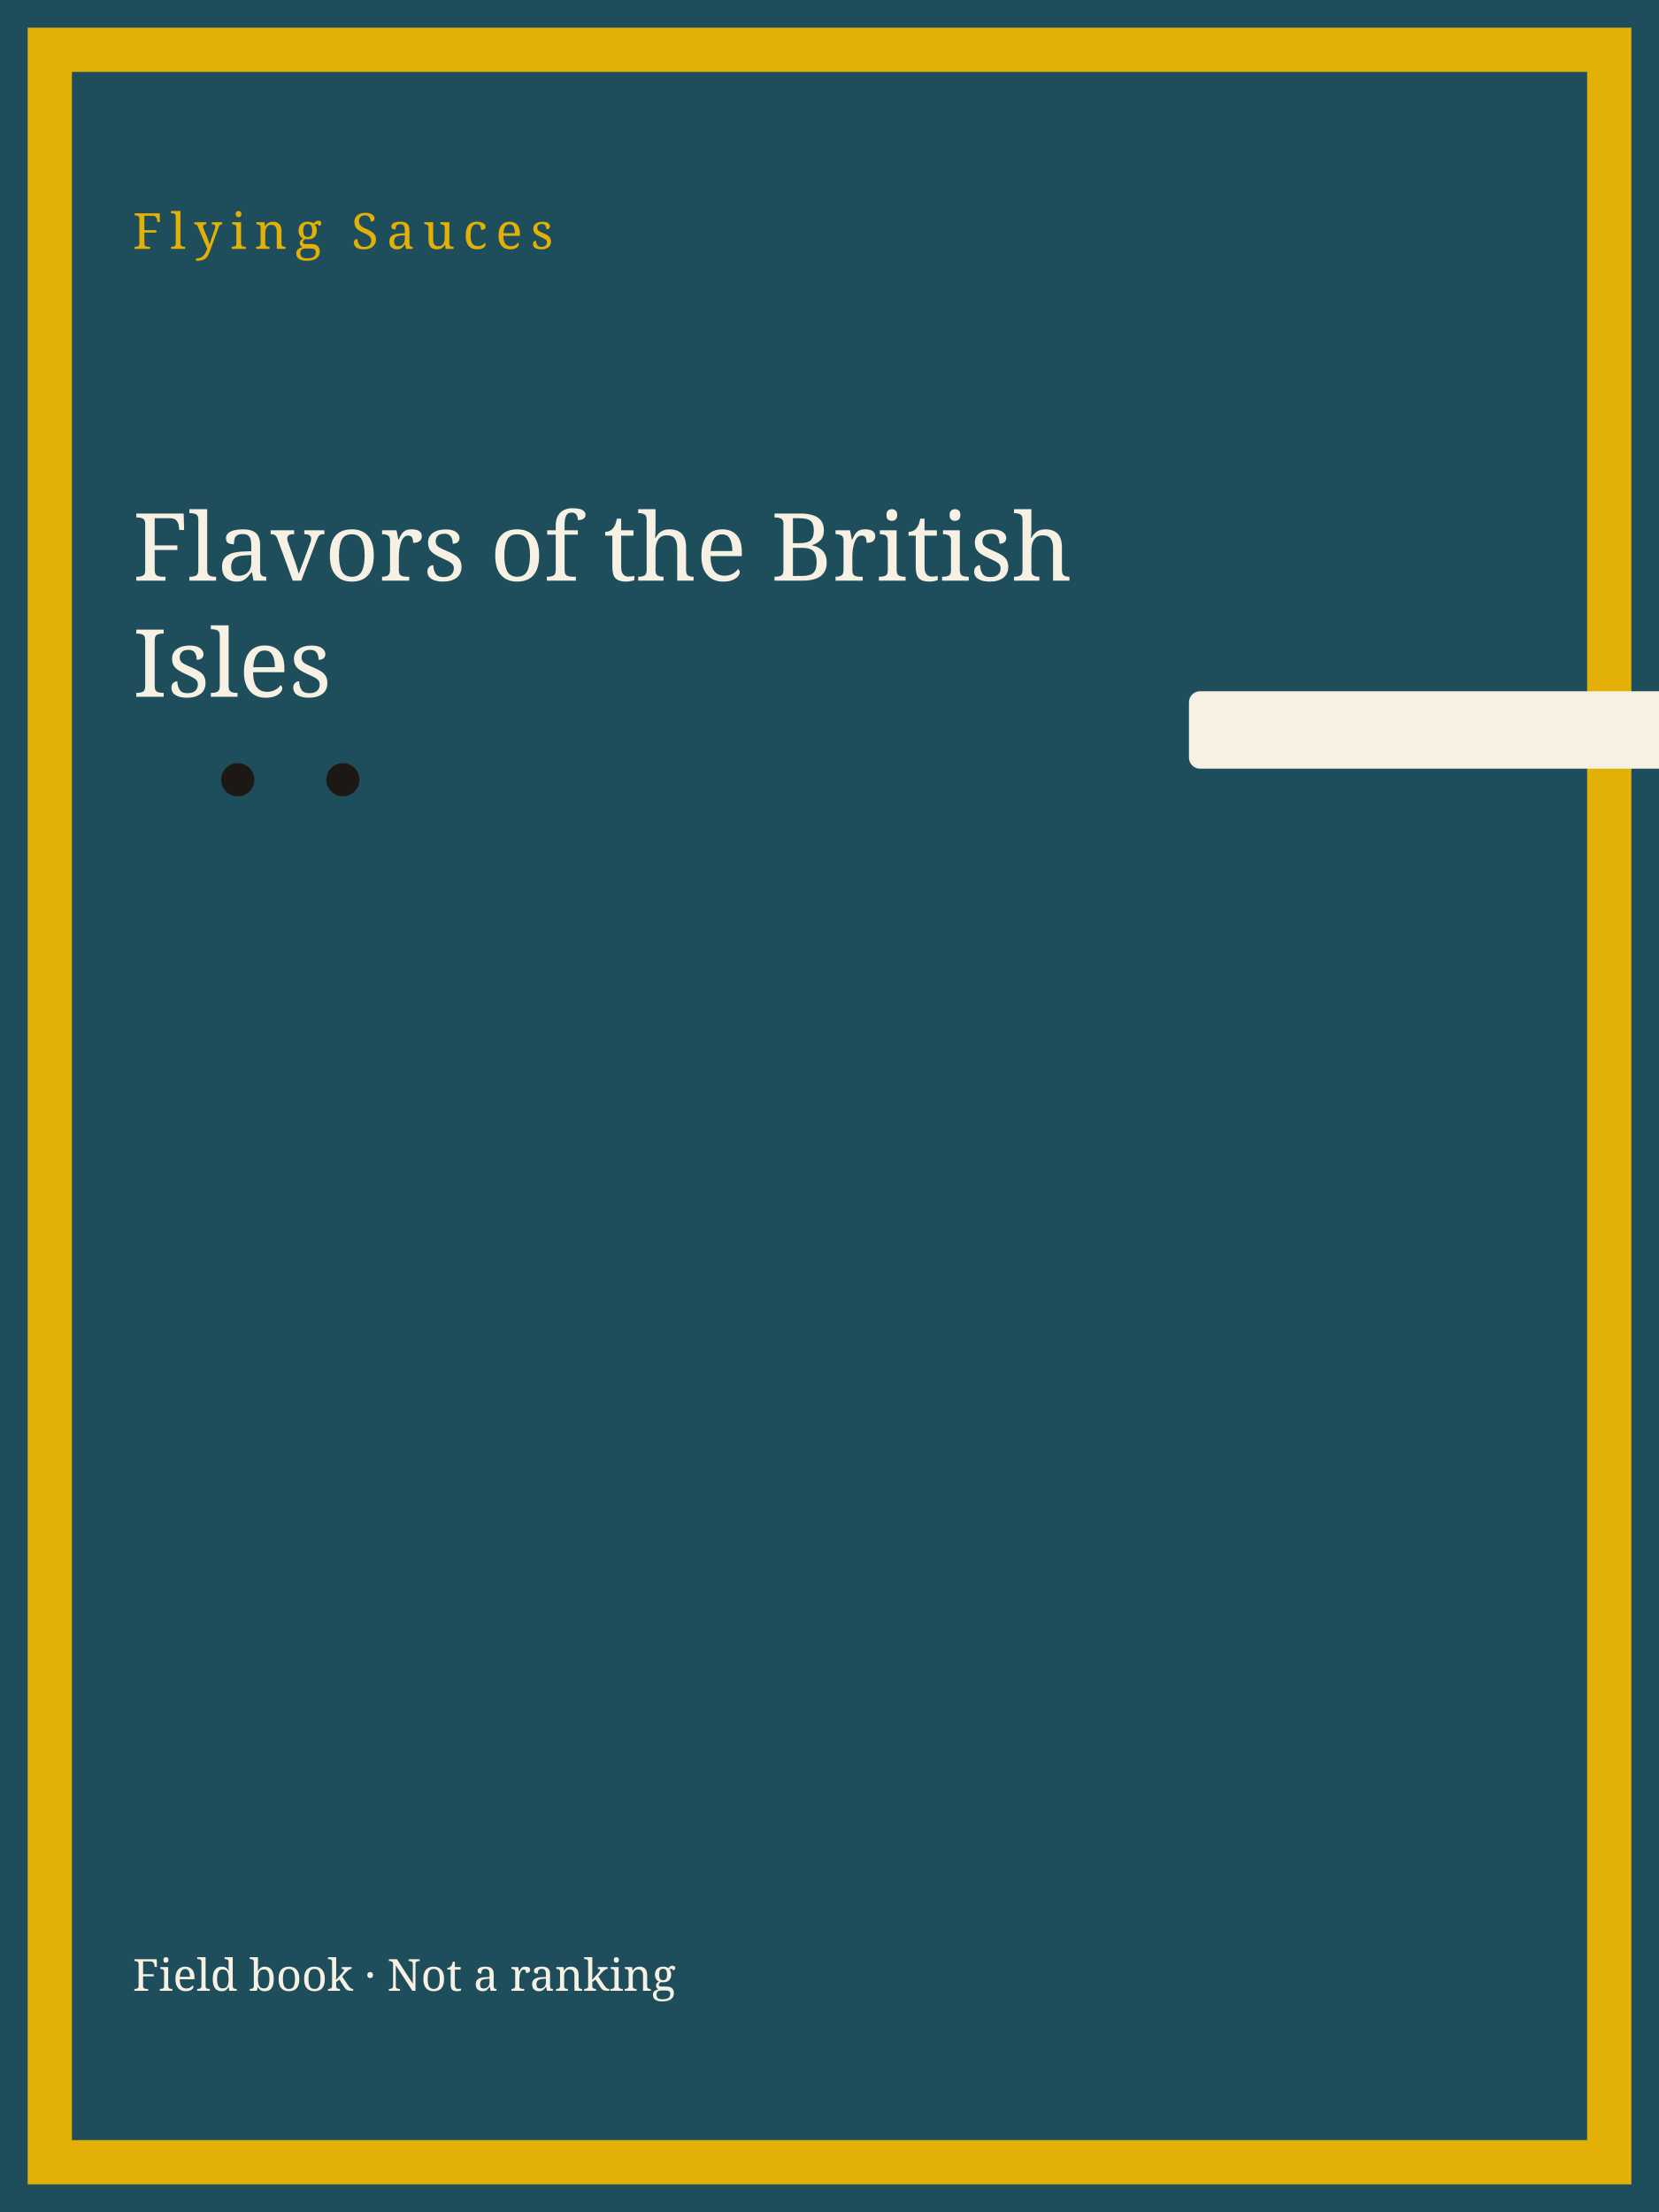
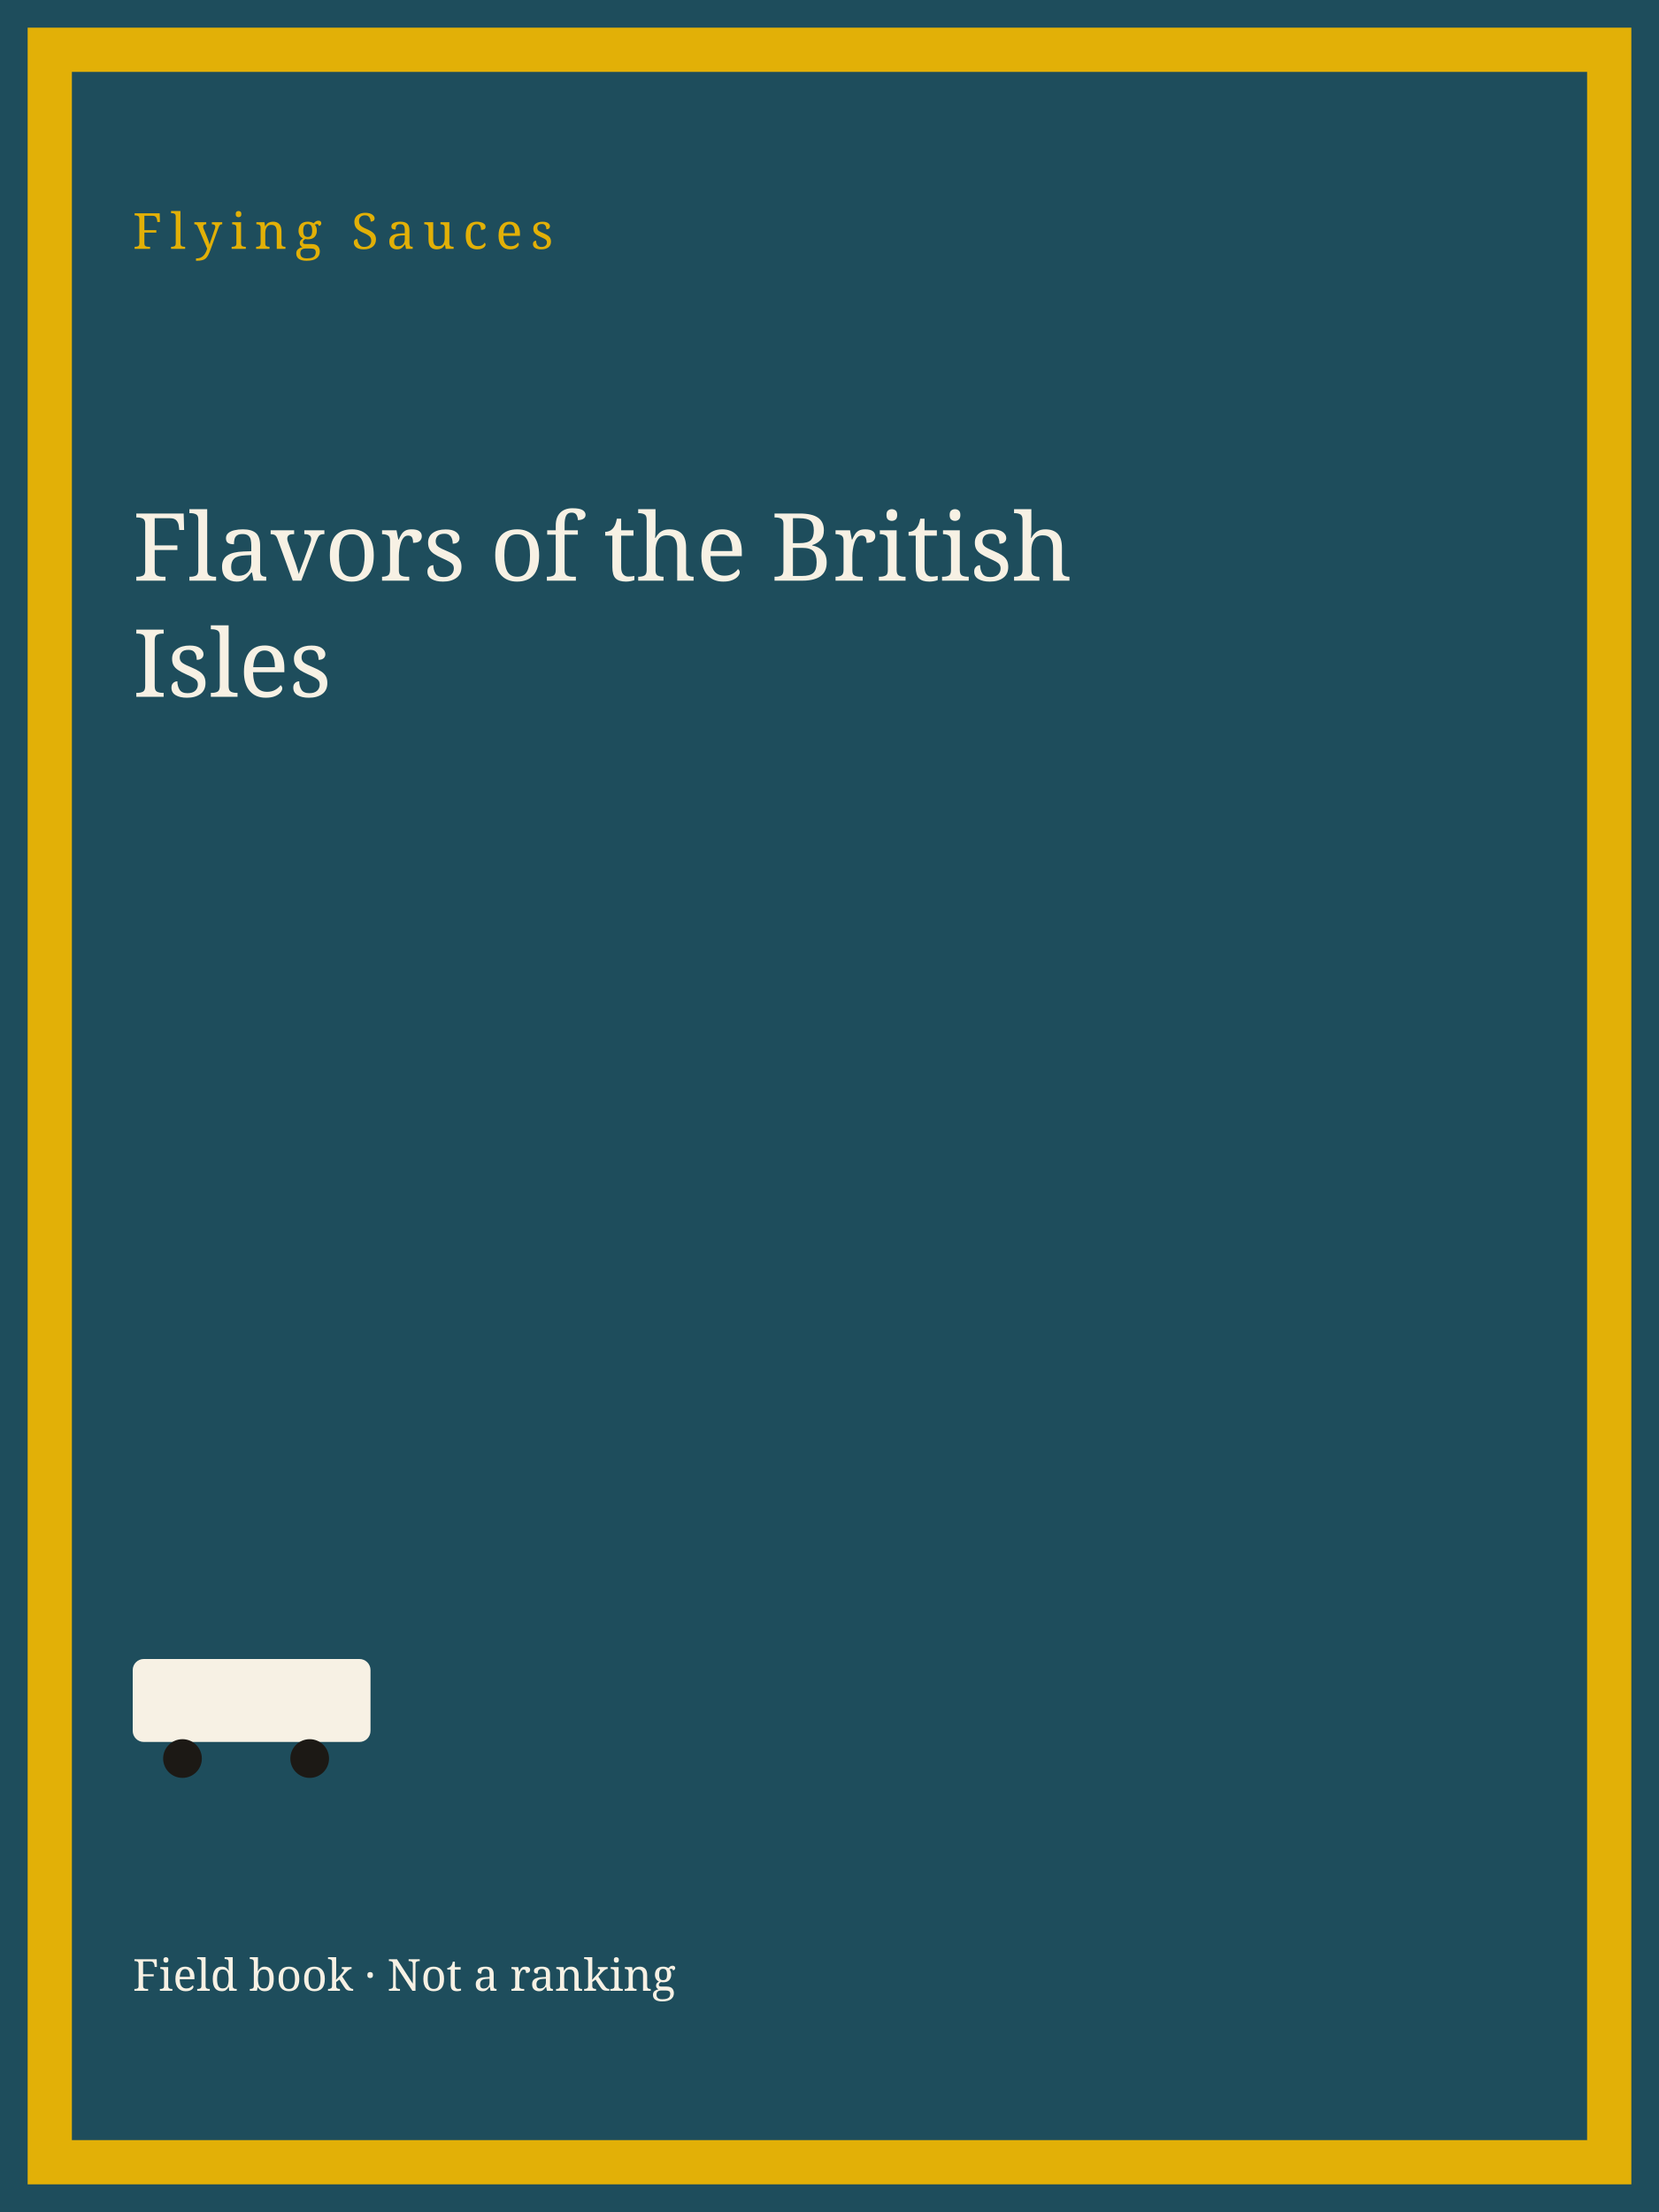
<svg xmlns="http://www.w3.org/2000/svg" viewBox="0 0 600 800">
  <rect width="600" height="800" fill="#1e4d5c" />
  <rect x="18" y="18" width="564" height="764" fill="none" stroke="#e2b007" stroke-width="16" />
  <text x="48" y="90" fill="#e2b007" font-family="Georgia, serif" font-size="18" letter-spacing="3">Flying Sauces</text>
  <text x="48" y="210" fill="#f7f1e4" font-family="Georgia, serif" font-size="34">Flavors of the British</text>
  <text x="48" y="252" fill="#f7f1e4" font-family="Georgia, serif" font-size="34">Isles</text>
-   <rect x="430" y="250" width="430" height="28" rx="4" fill="#f7f1e4" />
-   <circle cx="86" cy="282" r="6" fill="#1c1915" />
-   <circle cx="124" cy="282" r="6" fill="#1c1915" />
+   <g transform="translate(48, 600)">
+     <g fill="#f7f1e4">
+       <rect width="86" height="30" rx="4" />
+       <circle cx="18" cy="36" r="7" fill="#1c1915" />
+       <circle cx="64" cy="36" r="7" fill="#1c1915" />
+     </g>
+   </g>
  <text x="48" y="720" fill="#f7f1e4" font-family="Georgia, serif" font-size="16">Field book · Not a ranking</text>
</svg>
